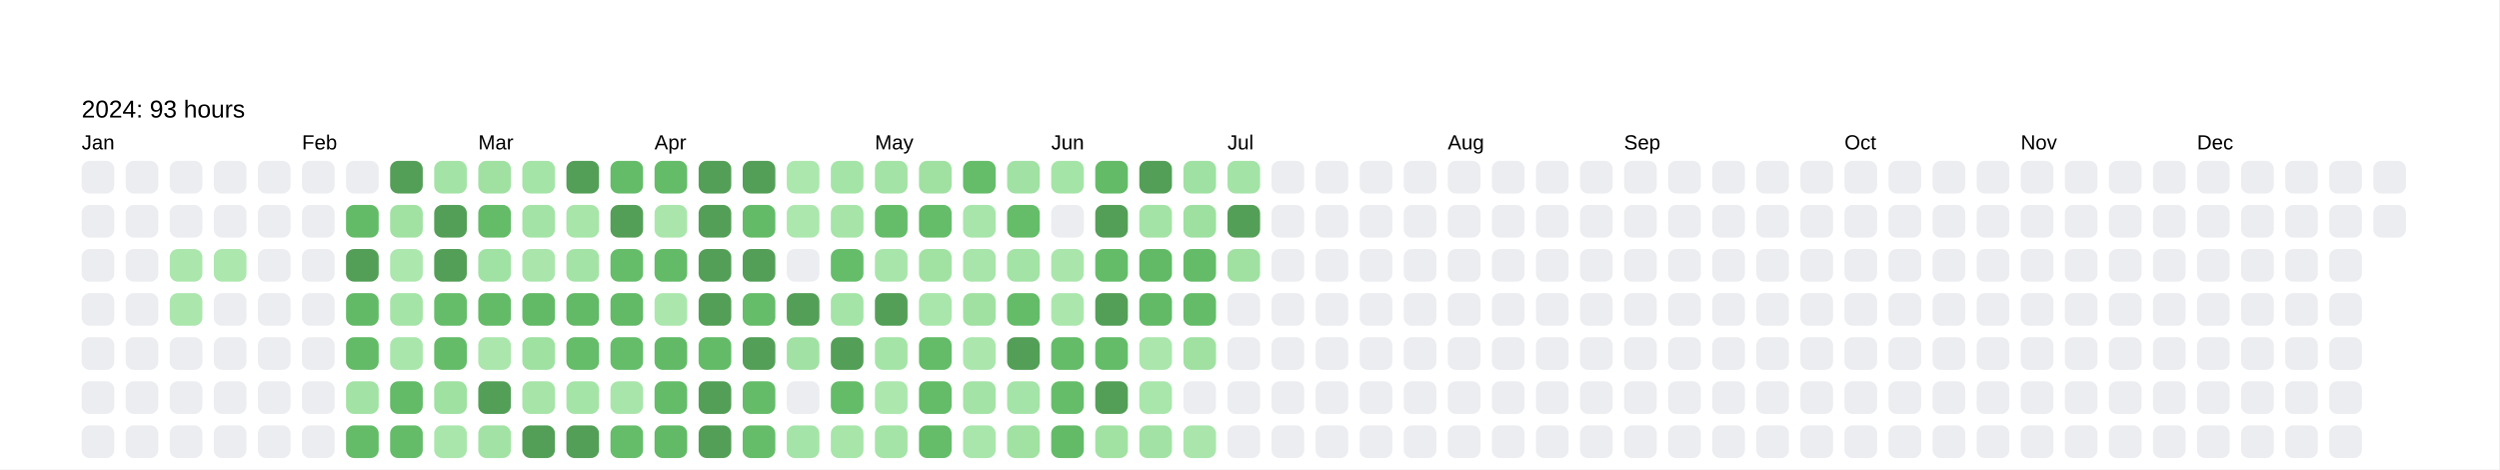
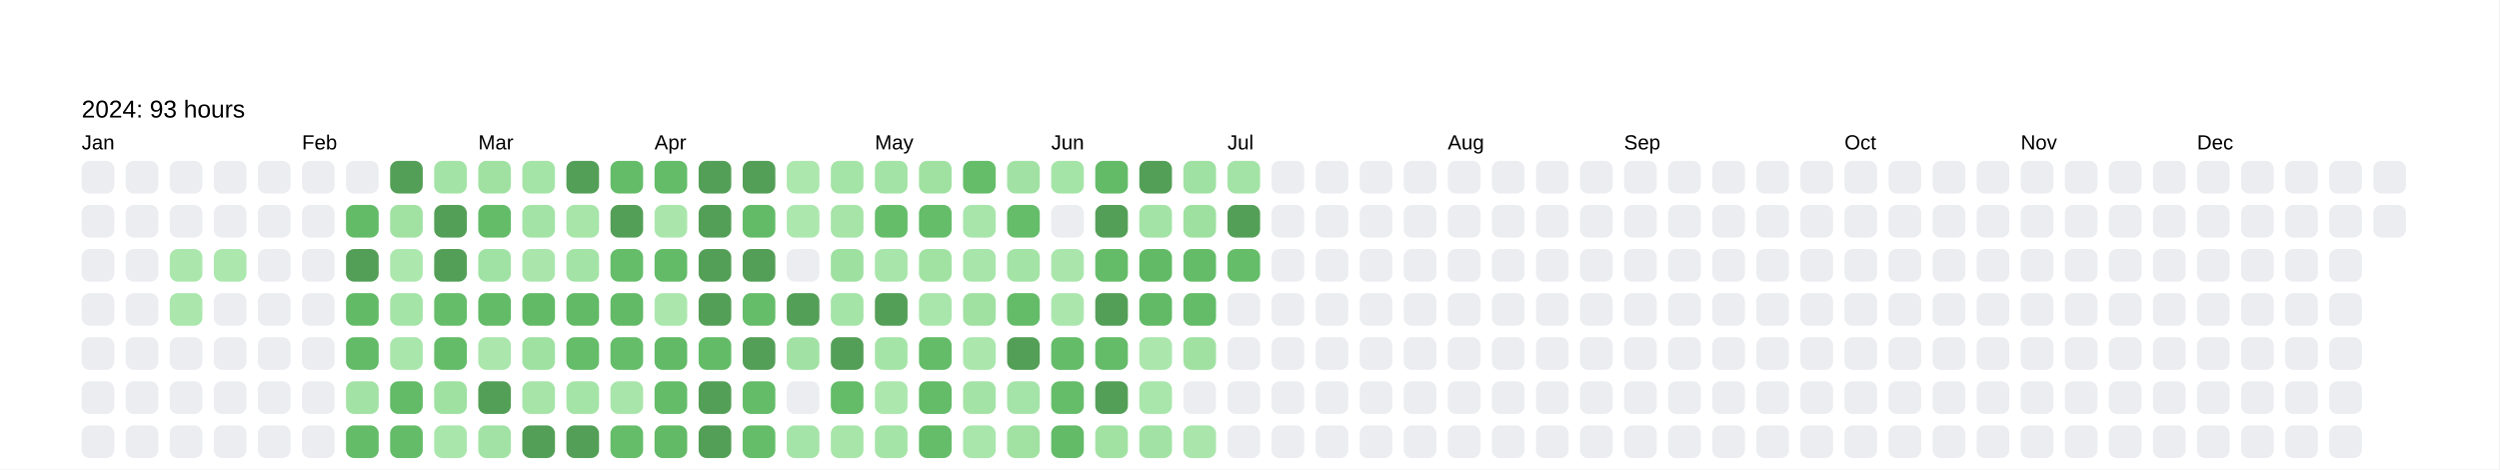
<svg xmlns="http://www.w3.org/2000/svg" baseProfile="full" height="57.5mm" version="1.1" viewBox="0,0,306.2,57.5" width="306.2mm">
  <defs />
  <rect fill="#FFFFFF" height="57.5" width="306.2" x="0" y="0" />
  <text fill="#000000" style="font-size:6px; font-family:Arial; font-weight:bold;" x="10" y="10" />
  <text fill="#000000" style="font-size:3px; font-family:Arial;" x="10" y="14.4">2024: 93 hours</text>
  <text fill="#000000" style="font-size:2.5px; font-family:Arial" x="10" y="18.3">Jan</text>
  <rect fill="#EBEDF0" height="4" rx="1" ry="1" width="4" x="10" y="19.7" />
  <rect fill="#EBEDF0" height="4" rx="1" ry="1" width="4" x="10" y="25.1" />
  <rect fill="#EBEDF0" height="4" rx="1" ry="1" width="4" x="10" y="30.5" />
  <rect fill="#EBEDF0" height="4" rx="1" ry="1" width="4" x="10" y="35.9" />
  <rect fill="#EBEDF0" height="4" rx="1" ry="1" width="4" x="10" y="41.3" />
  <rect fill="#EBEDF0" height="4" rx="1" ry="1" width="4" x="10" y="46.7" />
  <rect fill="#EBEDF0" height="4" rx="1" ry="1" width="4" x="10" y="52.1" />
  <rect fill="#EBEDF0" height="4" rx="1" ry="1" width="4" x="15.4" y="19.7" />
  <rect fill="#EBEDF0" height="4" rx="1" ry="1" width="4" x="15.4" y="25.1" />
  <rect fill="#EBEDF0" height="4" rx="1" ry="1" width="4" x="15.4" y="30.5" />
  <rect fill="#EBEDF0" height="4" rx="1" ry="1" width="4" x="15.4" y="35.9" />
  <rect fill="#EBEDF0" height="4" rx="1" ry="1" width="4" x="15.4" y="41.3" />
  <rect fill="#EBEDF0" height="4" rx="1" ry="1" width="4" x="15.4" y="46.7" />
  <rect fill="#EBEDF0" height="4" rx="1" ry="1" width="4" x="15.4" y="52.1" />
  <rect fill="#EBEDF0" height="4" rx="1" ry="1" width="4" x="20.8" y="19.7" />
  <rect fill="#EBEDF0" height="4" rx="1" ry="1" width="4" x="20.8" y="25.1" />
  <rect fill="#abe7ad" height="4" rx="1" ry="1" width="4" x="20.8" y="30.5" />
  <rect fill="#abe7ad" height="4" rx="1" ry="1" width="4" x="20.8" y="35.9" />
  <rect fill="#EBEDF0" height="4" rx="1" ry="1" width="4" x="20.8" y="41.3" />
  <rect fill="#EBEDF0" height="4" rx="1" ry="1" width="4" x="20.8" y="46.7" />
  <rect fill="#EBEDF0" height="4" rx="1" ry="1" width="4" x="20.8" y="52.1" />
  <rect fill="#EBEDF0" height="4" rx="1" ry="1" width="4" x="26.2" y="19.7" />
  <rect fill="#EBEDF0" height="4" rx="1" ry="1" width="4" x="26.2" y="25.1" />
  <rect fill="#ace7ae" height="4" rx="1" ry="1" width="4" x="26.2" y="30.5" />
  <rect fill="#EBEDF0" height="4" rx="1" ry="1" width="4" x="26.2" y="35.9" />
  <rect fill="#EBEDF0" height="4" rx="1" ry="1" width="4" x="26.2" y="41.3" />
  <rect fill="#EBEDF0" height="4" rx="1" ry="1" width="4" x="26.2" y="46.7" />
  <rect fill="#EBEDF0" height="4" rx="1" ry="1" width="4" x="26.2" y="52.1" />
  <rect fill="#EBEDF0" height="4" rx="1" ry="1" width="4" x="31.6" y="19.7" />
  <rect fill="#EBEDF0" height="4" rx="1" ry="1" width="4" x="31.6" y="25.1" />
  <rect fill="#EBEDF0" height="4" rx="1" ry="1" width="4" x="31.6" y="30.5" />
  <rect fill="#EBEDF0" height="4" rx="1" ry="1" width="4" x="31.6" y="35.9" />
  <rect fill="#EBEDF0" height="4" rx="1" ry="1" width="4" x="31.6" y="41.3" />
  <rect fill="#EBEDF0" height="4" rx="1" ry="1" width="4" x="31.6" y="46.7" />
  <rect fill="#EBEDF0" height="4" rx="1" ry="1" width="4" x="31.6" y="52.1" />
  <text fill="#000000" style="font-size:2.5px; font-family:Arial" x="37.0" y="18.3">Feb</text>
  <rect fill="#EBEDF0" height="4" rx="1" ry="1" width="4" x="37.0" y="19.7" />
  <rect fill="#EBEDF0" height="4" rx="1" ry="1" width="4" x="37.0" y="25.1" />
  <rect fill="#EBEDF0" height="4" rx="1" ry="1" width="4" x="37.0" y="30.5" />
  <rect fill="#EBEDF0" height="4" rx="1" ry="1" width="4" x="37.0" y="35.9" />
  <rect fill="#EBEDF0" height="4" rx="1" ry="1" width="4" x="37.0" y="41.3" />
  <rect fill="#EBEDF0" height="4" rx="1" ry="1" width="4" x="37.0" y="46.7" />
  <rect fill="#EBEDF0" height="4" rx="1" ry="1" width="4" x="37.0" y="52.1" />
  <rect fill="#EBEDF0" height="4" rx="1" ry="1" width="4" x="42.4" y="19.7" />
  <rect fill="#63bb68" height="4" rx="1" ry="1" width="4" x="42.4" y="25.1" />
  <rect fill="#549F57" height="4" rx="1" ry="1" width="4" x="42.4" y="30.5" />
  <rect fill="#62ba67" height="4" rx="1" ry="1" width="4" x="42.4" y="35.9" />
  <rect fill="#63ba67" height="4" rx="1" ry="1" width="4" x="42.4" y="41.3" />
  <rect fill="#a2e2a4" height="4" rx="1" ry="1" width="4" x="42.4" y="46.7" />
  <rect fill="#64bb68" height="4" rx="1" ry="1" width="4" x="42.4" y="52.1" />
  <rect fill="#549F57" height="4" rx="1" ry="1" width="4" x="47.8" y="19.7" />
  <rect fill="#a1e2a3" height="4" rx="1" ry="1" width="4" x="47.8" y="25.1" />
  <rect fill="#ace7ae" height="4" rx="1" ry="1" width="4" x="47.8" y="30.5" />
  <rect fill="#a5e4a7" height="4" rx="1" ry="1" width="4" x="47.8" y="35.9" />
  <rect fill="#a9e6ab" height="4" rx="1" ry="1" width="4" x="47.8" y="41.3" />
  <rect fill="#63ba67" height="4" rx="1" ry="1" width="4" x="47.8" y="46.7" />
  <rect fill="#64bc69" height="4" rx="1" ry="1" width="4" x="47.8" y="52.1" />
  <rect fill="#a4e3a6" height="4" rx="1" ry="1" width="4" x="53.2" y="19.7" />
  <rect fill="#549F57" height="4" rx="1" ry="1" width="4" x="53.2" y="25.1" />
  <rect fill="#549F57" height="4" rx="1" ry="1" width="4" x="53.2" y="30.5" />
  <rect fill="#65bd6a" height="4" rx="1" ry="1" width="4" x="53.2" y="35.9" />
  <rect fill="#64bc69" height="4" rx="1" ry="1" width="4" x="53.2" y="41.3" />
  <rect fill="#9ee1a1" height="4" rx="1" ry="1" width="4" x="53.2" y="46.7" />
  <rect fill="#a9e6ab" height="4" rx="1" ry="1" width="4" x="53.2" y="52.1" />
  <text fill="#000000" style="font-size:2.5px; font-family:Arial" x="58.6" y="18.3">Mar</text>
  <rect fill="#a0e1a2" height="4" rx="1" ry="1" width="4" x="58.6" y="19.7" />
  <rect fill="#64bc69" height="4" rx="1" ry="1" width="4" x="58.6" y="25.1" />
  <rect fill="#a0e2a3" height="4" rx="1" ry="1" width="4" x="58.6" y="30.5" />
  <rect fill="#63bb67" height="4" rx="1" ry="1" width="4" x="58.6" y="35.9" />
  <rect fill="#abe6ad" height="4" rx="1" ry="1" width="4" x="58.6" y="41.3" />
  <rect fill="#549F57" height="4" rx="1" ry="1" width="4" x="58.6" y="46.7" />
  <rect fill="#a2e3a5" height="4" rx="1" ry="1" width="4" x="58.6" y="52.1" />
  <rect fill="#a5e4a7" height="4" rx="1" ry="1" width="4" x="64" y="19.7" />
  <rect fill="#a3e3a6" height="4" rx="1" ry="1" width="4" x="64" y="25.1" />
  <rect fill="#aae6ac" height="4" rx="1" ry="1" width="4" x="64" y="30.5" />
  <rect fill="#62ba67" height="4" rx="1" ry="1" width="4" x="64" y="35.9" />
  <rect fill="#9fe1a1" height="4" rx="1" ry="1" width="4" x="64" y="41.3" />
  <rect fill="#a6e4a8" height="4" rx="1" ry="1" width="4" x="64" y="46.7" />
  <rect fill="#549F57" height="4" rx="1" ry="1" width="4" x="64" y="52.1" />
  <rect fill="#549F57" height="4" rx="1" ry="1" width="4" x="69.4" y="19.7" />
  <rect fill="#a7e5a9" height="4" rx="1" ry="1" width="4" x="69.4" y="25.1" />
  <rect fill="#a4e3a6" height="4" rx="1" ry="1" width="4" x="69.4" y="30.5" />
  <rect fill="#62b966" height="4" rx="1" ry="1" width="4" x="69.4" y="35.9" />
  <rect fill="#65bc69" height="4" rx="1" ry="1" width="4" x="69.4" y="41.3" />
  <rect fill="#a5e4a7" height="4" rx="1" ry="1" width="4" x="69.4" y="46.7" />
  <rect fill="#549F57" height="4" rx="1" ry="1" width="4" x="69.4" y="52.1" />
  <rect fill="#64bc69" height="4" rx="1" ry="1" width="4" x="74.8" y="19.7" />
  <rect fill="#549F57" height="4" rx="1" ry="1" width="4" x="74.8" y="25.1" />
  <rect fill="#65bd6a" height="4" rx="1" ry="1" width="4" x="74.8" y="30.5" />
  <rect fill="#62b966" height="4" rx="1" ry="1" width="4" x="74.8" y="35.9" />
  <rect fill="#65bd6a" height="4" rx="1" ry="1" width="4" x="74.8" y="41.3" />
  <rect fill="#a8e5aa" height="4" rx="1" ry="1" width="4" x="74.8" y="46.7" />
  <rect fill="#65bd6a" height="4" rx="1" ry="1" width="4" x="74.8" y="52.1" />
  <text fill="#000000" style="font-size:2.5px; font-family:Arial" x="80.2" y="18.3">Apr</text>
  <rect fill="#64bc69" height="4" rx="1" ry="1" width="4" x="80.2" y="19.7" />
  <rect fill="#aae6ac" height="4" rx="1" ry="1" width="4" x="80.2" y="25.1" />
  <rect fill="#63bb68" height="4" rx="1" ry="1" width="4" x="80.2" y="30.5" />
  <rect fill="#abe7ad" height="4" rx="1" ry="1" width="4" x="80.2" y="35.9" />
  <rect fill="#62ba67" height="4" rx="1" ry="1" width="4" x="80.2" y="41.3" />
  <rect fill="#64bc69" height="4" rx="1" ry="1" width="4" x="80.2" y="46.7" />
  <rect fill="#62b966" height="4" rx="1" ry="1" width="4" x="80.2" y="52.1" />
  <rect fill="#549F57" height="4" rx="1" ry="1" width="4" x="85.6" y="19.7" />
  <rect fill="#549F57" height="4" rx="1" ry="1" width="4" x="85.6" y="25.1" />
  <rect fill="#549F57" height="4" rx="1" ry="1" width="4" x="85.6" y="30.5" />
  <rect fill="#549F57" height="4" rx="1" ry="1" width="4" x="85.6" y="35.9" />
  <rect fill="#63bb68" height="4" rx="1" ry="1" width="4" x="85.6" y="41.3" />
  <rect fill="#549F57" height="4" rx="1" ry="1" width="4" x="85.6" y="46.7" />
  <rect fill="#549F57" height="4" rx="1" ry="1" width="4" x="85.6" y="52.1" />
  <rect fill="#549F57" height="4" rx="1" ry="1" width="4" x="91" y="19.7" />
  <rect fill="#63bb68" height="4" rx="1" ry="1" width="4" x="91" y="25.1" />
  <rect fill="#549F57" height="4" rx="1" ry="1" width="4" x="91" y="30.5" />
  <rect fill="#65bc69" height="4" rx="1" ry="1" width="4" x="91" y="35.9" />
  <rect fill="#549F57" height="4" rx="1" ry="1" width="4" x="91" y="41.3" />
  <rect fill="#64bc69" height="4" rx="1" ry="1" width="4" x="91" y="46.7" />
  <rect fill="#65bd6a" height="4" rx="1" ry="1" width="4" x="91" y="52.1" />
  <rect fill="#ace7ae" height="4" rx="1" ry="1" width="4" x="96.4" y="19.7" />
  <rect fill="#ace7ae" height="4" rx="1" ry="1" width="4" x="96.4" y="25.1" />
  <rect fill="#EBEDF0" height="4" rx="1" ry="1" width="4" x="96.4" y="30.5" />
  <rect fill="#549F57" height="4" rx="1" ry="1" width="4" x="96.4" y="35.9" />
  <rect fill="#a1e2a4" height="4" rx="1" ry="1" width="4" x="96.4" y="41.3" />
  <rect fill="#EBEDF0" height="4" rx="1" ry="1" width="4" x="96.4" y="46.7" />
  <rect fill="#a5e4a8" height="4" rx="1" ry="1" width="4" x="96.4" y="52.1" />
  <rect fill="#a5e4a7" height="4" rx="1" ry="1" width="4" x="101.8" y="19.7" />
  <rect fill="#a6e4a8" height="4" rx="1" ry="1" width="4" x="101.8" y="25.1" />
-   <rect fill="#65bd6a" height="4" rx="1" ry="1" width="4" x="101.8" y="30.5" />
+   <rect fill="#9ee0a0" height="4" rx="1" ry="1" width="4" x="101.8" y="30.5" />
  <rect fill="#a4e4a7" height="4" rx="1" ry="1" width="4" x="101.8" y="35.9" />
  <rect fill="#549F57" height="4" rx="1" ry="1" width="4" x="101.8" y="41.3" />
  <rect fill="#64bc69" height="4" rx="1" ry="1" width="4" x="101.8" y="46.7" />
  <rect fill="#a7e5a9" height="4" rx="1" ry="1" width="4" x="101.8" y="52.1" />
  <text fill="#000000" style="font-size:2.5px; font-family:Arial" x="107.2" y="18.3">May</text>
  <rect fill="#a3e3a5" height="4" rx="1" ry="1" width="4" x="107.2" y="19.7" />
  <rect fill="#65bd6a" height="4" rx="1" ry="1" width="4" x="107.2" y="25.1" />
  <rect fill="#a8e5aa" height="4" rx="1" ry="1" width="4" x="107.2" y="30.5" />
  <rect fill="#549F57" height="4" rx="1" ry="1" width="4" x="107.2" y="35.9" />
  <rect fill="#a5e4a7" height="4" rx="1" ry="1" width="4" x="107.2" y="41.3" />
  <rect fill="#ace7ae" height="4" rx="1" ry="1" width="4" x="107.2" y="46.7" />
  <rect fill="#a5e4a7" height="4" rx="1" ry="1" width="4" x="107.2" y="52.1" />
  <rect fill="#a0e1a2" height="4" rx="1" ry="1" width="4" x="112.6" y="19.7" />
  <rect fill="#65bd69" height="4" rx="1" ry="1" width="4" x="112.6" y="25.1" />
  <rect fill="#a1e2a3" height="4" rx="1" ry="1" width="4" x="112.6" y="30.5" />
  <rect fill="#a9e6ab" height="4" rx="1" ry="1" width="4" x="112.6" y="35.9" />
  <rect fill="#64bc69" height="4" rx="1" ry="1" width="4" x="112.6" y="41.3" />
  <rect fill="#64bb68" height="4" rx="1" ry="1" width="4" x="112.6" y="46.7" />
  <rect fill="#65bd6a" height="4" rx="1" ry="1" width="4" x="112.6" y="52.1" />
  <rect fill="#65bd6a" height="4" rx="1" ry="1" width="4" x="118" y="19.7" />
  <rect fill="#a8e5ab" height="4" rx="1" ry="1" width="4" x="118" y="25.1" />
  <rect fill="#a8e5aa" height="4" rx="1" ry="1" width="4" x="118" y="30.5" />
  <rect fill="#a0e1a2" height="4" rx="1" ry="1" width="4" x="118" y="35.9" />
  <rect fill="#abe7ad" height="4" rx="1" ry="1" width="4" x="118" y="41.3" />
  <rect fill="#a4e3a6" height="4" rx="1" ry="1" width="4" x="118" y="46.7" />
  <rect fill="#a9e6ab" height="4" rx="1" ry="1" width="4" x="118" y="52.1" />
  <rect fill="#a1e2a4" height="4" rx="1" ry="1" width="4" x="123.4" y="19.7" />
  <rect fill="#65bd6a" height="4" rx="1" ry="1" width="4" x="123.4" y="25.1" />
  <rect fill="#a4e3a6" height="4" rx="1" ry="1" width="4" x="123.4" y="30.5" />
  <rect fill="#64bc69" height="4" rx="1" ry="1" width="4" x="123.4" y="35.9" />
  <rect fill="#549F57" height="4" rx="1" ry="1" width="4" x="123.4" y="41.3" />
  <rect fill="#a5e4a8" height="4" rx="1" ry="1" width="4" x="123.4" y="46.7" />
  <rect fill="#a1e2a3" height="4" rx="1" ry="1" width="4" x="123.4" y="52.1" />
  <text fill="#000000" style="font-size:2.5px; font-family:Arial" x="128.8" y="18.3">Jun</text>
  <rect fill="#a5e4a7" height="4" rx="1" ry="1" width="4" x="128.8" y="19.7" />
  <rect fill="#EBEDF0" height="4" rx="1" ry="1" width="4" x="128.8" y="25.1" />
  <rect fill="#aae6ac" height="4" rx="1" ry="1" width="4" x="128.8" y="30.5" />
  <rect fill="#abe7ad" height="4" rx="1" ry="1" width="4" x="128.8" y="35.9" />
  <rect fill="#64bc69" height="4" rx="1" ry="1" width="4" x="128.8" y="41.3" />
  <rect fill="#65bd6a" height="4" rx="1" ry="1" width="4" x="128.8" y="46.7" />
  <rect fill="#63bb68" height="4" rx="1" ry="1" width="4" x="128.8" y="52.1" />
  <rect fill="#63bb68" height="4" rx="1" ry="1" width="4" x="134.2" y="19.7" />
  <rect fill="#549F57" height="4" rx="1" ry="1" width="4" x="134.2" y="25.1" />
  <rect fill="#64bc69" height="4" rx="1" ry="1" width="4" x="134.2" y="30.5" />
  <rect fill="#549F57" height="4" rx="1" ry="1" width="4" x="134.2" y="35.9" />
  <rect fill="#64bc69" height="4" rx="1" ry="1" width="4" x="134.2" y="41.3" />
  <rect fill="#549F57" height="4" rx="1" ry="1" width="4" x="134.2" y="46.7" />
  <rect fill="#a1e2a3" height="4" rx="1" ry="1" width="4" x="134.2" y="52.1" />
  <rect fill="#549F57" height="4" rx="1" ry="1" width="4" x="139.6" y="19.7" />
  <rect fill="#a4e3a6" height="4" rx="1" ry="1" width="4" x="139.6" y="25.1" />
  <rect fill="#62ba67" height="4" rx="1" ry="1" width="4" x="139.6" y="30.5" />
  <rect fill="#62ba67" height="4" rx="1" ry="1" width="4" x="139.6" y="35.9" />
  <rect fill="#abe6ad" height="4" rx="1" ry="1" width="4" x="139.6" y="41.3" />
  <rect fill="#a9e6ab" height="4" rx="1" ry="1" width="4" x="139.6" y="46.7" />
  <rect fill="#a2e3a5" height="4" rx="1" ry="1" width="4" x="139.6" y="52.1" />
  <rect fill="#9fe1a2" height="4" rx="1" ry="1" width="4" x="145" y="19.7" />
  <rect fill="#9ee0a0" height="4" rx="1" ry="1" width="4" x="145" y="25.1" />
  <rect fill="#64bc69" height="4" rx="1" ry="1" width="4" x="145" y="30.5" />
  <rect fill="#64bc69" height="4" rx="1" ry="1" width="4" x="145" y="35.9" />
  <rect fill="#a0e1a2" height="4" rx="1" ry="1" width="4" x="145" y="41.3" />
  <rect fill="#EBEDF0" height="4" rx="1" ry="1" width="4" x="145" y="46.7" />
  <rect fill="#aae6ac" height="4" rx="1" ry="1" width="4" x="145" y="52.1" />
  <text fill="#000000" style="font-size:2.5px; font-family:Arial" x="150.4" y="18.3">Jul</text>
  <rect fill="#a4e3a6" height="4" rx="1" ry="1" width="4" x="150.4" y="19.7" />
  <rect fill="#549F57" height="4" rx="1" ry="1" width="4" x="150.4" y="25.1" />
-   <rect fill="#a0e1a2" height="4" rx="1" ry="1" width="4" x="150.4" y="30.5" />
+   <rect fill="#65bd6a" height="4" rx="1" ry="1" width="4" x="150.4" y="30.5" />
  <rect fill="#EBEDF0" height="4" rx="1" ry="1" width="4" x="150.4" y="35.9" />
  <rect fill="#EBEDF0" height="4" rx="1" ry="1" width="4" x="150.4" y="41.3" />
  <rect fill="#EBEDF0" height="4" rx="1" ry="1" width="4" x="150.4" y="46.7" />
  <rect fill="#EBEDF0" height="4" rx="1" ry="1" width="4" x="150.4" y="52.1" />
  <rect fill="#EBEDF0" height="4" rx="1" ry="1" width="4" x="155.8" y="19.7" />
  <rect fill="#EBEDF0" height="4" rx="1" ry="1" width="4" x="155.8" y="25.1" />
  <rect fill="#EBEDF0" height="4" rx="1" ry="1" width="4" x="155.8" y="30.5" />
  <rect fill="#EBEDF0" height="4" rx="1" ry="1" width="4" x="155.8" y="35.9" />
  <rect fill="#EBEDF0" height="4" rx="1" ry="1" width="4" x="155.8" y="41.3" />
  <rect fill="#EBEDF0" height="4" rx="1" ry="1" width="4" x="155.8" y="46.7" />
  <rect fill="#EBEDF0" height="4" rx="1" ry="1" width="4" x="155.8" y="52.1" />
  <rect fill="#EBEDF0" height="4" rx="1" ry="1" width="4" x="161.2" y="19.7" />
  <rect fill="#EBEDF0" height="4" rx="1" ry="1" width="4" x="161.2" y="25.1" />
  <rect fill="#EBEDF0" height="4" rx="1" ry="1" width="4" x="161.2" y="30.5" />
  <rect fill="#EBEDF0" height="4" rx="1" ry="1" width="4" x="161.2" y="35.9" />
  <rect fill="#EBEDF0" height="4" rx="1" ry="1" width="4" x="161.2" y="41.3" />
  <rect fill="#EBEDF0" height="4" rx="1" ry="1" width="4" x="161.2" y="46.7" />
  <rect fill="#EBEDF0" height="4" rx="1" ry="1" width="4" x="161.2" y="52.1" />
  <rect fill="#EBEDF0" height="4" rx="1" ry="1" width="4" x="166.6" y="19.7" />
  <rect fill="#EBEDF0" height="4" rx="1" ry="1" width="4" x="166.6" y="25.1" />
  <rect fill="#EBEDF0" height="4" rx="1" ry="1" width="4" x="166.6" y="30.5" />
  <rect fill="#EBEDF0" height="4" rx="1" ry="1" width="4" x="166.6" y="35.9" />
  <rect fill="#EBEDF0" height="4" rx="1" ry="1" width="4" x="166.6" y="41.3" />
  <rect fill="#EBEDF0" height="4" rx="1" ry="1" width="4" x="166.6" y="46.7" />
  <rect fill="#EBEDF0" height="4" rx="1" ry="1" width="4" x="166.6" y="52.1" />
  <rect fill="#EBEDF0" height="4" rx="1" ry="1" width="4" x="172" y="19.7" />
  <rect fill="#EBEDF0" height="4" rx="1" ry="1" width="4" x="172" y="25.1" />
  <rect fill="#EBEDF0" height="4" rx="1" ry="1" width="4" x="172" y="30.5" />
  <rect fill="#EBEDF0" height="4" rx="1" ry="1" width="4" x="172" y="35.9" />
  <rect fill="#EBEDF0" height="4" rx="1" ry="1" width="4" x="172" y="41.3" />
  <rect fill="#EBEDF0" height="4" rx="1" ry="1" width="4" x="172" y="46.7" />
  <rect fill="#EBEDF0" height="4" rx="1" ry="1" width="4" x="172" y="52.1" />
  <text fill="#000000" style="font-size:2.5px; font-family:Arial" x="177.4" y="18.3">Aug</text>
  <rect fill="#EBEDF0" height="4" rx="1" ry="1" width="4" x="177.4" y="19.7" />
  <rect fill="#EBEDF0" height="4" rx="1" ry="1" width="4" x="177.4" y="25.1" />
  <rect fill="#EBEDF0" height="4" rx="1" ry="1" width="4" x="177.4" y="30.5" />
  <rect fill="#EBEDF0" height="4" rx="1" ry="1" width="4" x="177.4" y="35.9" />
  <rect fill="#EBEDF0" height="4" rx="1" ry="1" width="4" x="177.4" y="41.3" />
  <rect fill="#EBEDF0" height="4" rx="1" ry="1" width="4" x="177.4" y="46.7" />
  <rect fill="#EBEDF0" height="4" rx="1" ry="1" width="4" x="177.4" y="52.1" />
  <rect fill="#EBEDF0" height="4" rx="1" ry="1" width="4" x="182.8" y="19.7" />
  <rect fill="#EBEDF0" height="4" rx="1" ry="1" width="4" x="182.8" y="25.1" />
  <rect fill="#EBEDF0" height="4" rx="1" ry="1" width="4" x="182.8" y="30.5" />
  <rect fill="#EBEDF0" height="4" rx="1" ry="1" width="4" x="182.8" y="35.9" />
  <rect fill="#EBEDF0" height="4" rx="1" ry="1" width="4" x="182.8" y="41.3" />
  <rect fill="#EBEDF0" height="4" rx="1" ry="1" width="4" x="182.8" y="46.7" />
  <rect fill="#EBEDF0" height="4" rx="1" ry="1" width="4" x="182.8" y="52.1" />
  <rect fill="#EBEDF0" height="4" rx="1" ry="1" width="4" x="188.2" y="19.7" />
  <rect fill="#EBEDF0" height="4" rx="1" ry="1" width="4" x="188.2" y="25.1" />
  <rect fill="#EBEDF0" height="4" rx="1" ry="1" width="4" x="188.2" y="30.5" />
  <rect fill="#EBEDF0" height="4" rx="1" ry="1" width="4" x="188.2" y="35.9" />
  <rect fill="#EBEDF0" height="4" rx="1" ry="1" width="4" x="188.2" y="41.3" />
  <rect fill="#EBEDF0" height="4" rx="1" ry="1" width="4" x="188.2" y="46.7" />
  <rect fill="#EBEDF0" height="4" rx="1" ry="1" width="4" x="188.2" y="52.1" />
  <rect fill="#EBEDF0" height="4" rx="1" ry="1" width="4" x="193.6" y="19.7" />
  <rect fill="#EBEDF0" height="4" rx="1" ry="1" width="4" x="193.6" y="25.1" />
  <rect fill="#EBEDF0" height="4" rx="1" ry="1" width="4" x="193.6" y="30.5" />
  <rect fill="#EBEDF0" height="4" rx="1" ry="1" width="4" x="193.6" y="35.9" />
  <rect fill="#EBEDF0" height="4" rx="1" ry="1" width="4" x="193.6" y="41.3" />
  <rect fill="#EBEDF0" height="4" rx="1" ry="1" width="4" x="193.6" y="46.7" />
  <rect fill="#EBEDF0" height="4" rx="1" ry="1" width="4" x="193.6" y="52.1" />
  <text fill="#000000" style="font-size:2.5px; font-family:Arial" x="199" y="18.3">Sep</text>
  <rect fill="#EBEDF0" height="4" rx="1" ry="1" width="4" x="199" y="19.7" />
  <rect fill="#EBEDF0" height="4" rx="1" ry="1" width="4" x="199" y="25.1" />
  <rect fill="#EBEDF0" height="4" rx="1" ry="1" width="4" x="199" y="30.5" />
  <rect fill="#EBEDF0" height="4" rx="1" ry="1" width="4" x="199" y="35.9" />
  <rect fill="#EBEDF0" height="4" rx="1" ry="1" width="4" x="199" y="41.3" />
  <rect fill="#EBEDF0" height="4" rx="1" ry="1" width="4" x="199" y="46.7" />
  <rect fill="#EBEDF0" height="4" rx="1" ry="1" width="4" x="199" y="52.1" />
  <rect fill="#EBEDF0" height="4" rx="1" ry="1" width="4" x="204.4" y="19.7" />
  <rect fill="#EBEDF0" height="4" rx="1" ry="1" width="4" x="204.4" y="25.1" />
  <rect fill="#EBEDF0" height="4" rx="1" ry="1" width="4" x="204.4" y="30.5" />
  <rect fill="#EBEDF0" height="4" rx="1" ry="1" width="4" x="204.4" y="35.9" />
  <rect fill="#EBEDF0" height="4" rx="1" ry="1" width="4" x="204.4" y="41.3" />
  <rect fill="#EBEDF0" height="4" rx="1" ry="1" width="4" x="204.4" y="46.7" />
  <rect fill="#EBEDF0" height="4" rx="1" ry="1" width="4" x="204.4" y="52.1" />
  <rect fill="#EBEDF0" height="4" rx="1" ry="1" width="4" x="209.8" y="19.7" />
  <rect fill="#EBEDF0" height="4" rx="1" ry="1" width="4" x="209.8" y="25.1" />
  <rect fill="#EBEDF0" height="4" rx="1" ry="1" width="4" x="209.8" y="30.5" />
  <rect fill="#EBEDF0" height="4" rx="1" ry="1" width="4" x="209.8" y="35.9" />
  <rect fill="#EBEDF0" height="4" rx="1" ry="1" width="4" x="209.8" y="41.3" />
  <rect fill="#EBEDF0" height="4" rx="1" ry="1" width="4" x="209.8" y="46.7" />
  <rect fill="#EBEDF0" height="4" rx="1" ry="1" width="4" x="209.8" y="52.1" />
  <rect fill="#EBEDF0" height="4" rx="1" ry="1" width="4" x="215.2" y="19.7" />
  <rect fill="#EBEDF0" height="4" rx="1" ry="1" width="4" x="215.2" y="25.1" />
  <rect fill="#EBEDF0" height="4" rx="1" ry="1" width="4" x="215.2" y="30.5" />
  <rect fill="#EBEDF0" height="4" rx="1" ry="1" width="4" x="215.2" y="35.9" />
  <rect fill="#EBEDF0" height="4" rx="1" ry="1" width="4" x="215.2" y="41.3" />
  <rect fill="#EBEDF0" height="4" rx="1" ry="1" width="4" x="215.2" y="46.7" />
  <rect fill="#EBEDF0" height="4" rx="1" ry="1" width="4" x="215.2" y="52.1" />
  <rect fill="#EBEDF0" height="4" rx="1" ry="1" width="4" x="220.6" y="19.7" />
  <rect fill="#EBEDF0" height="4" rx="1" ry="1" width="4" x="220.6" y="25.1" />
  <rect fill="#EBEDF0" height="4" rx="1" ry="1" width="4" x="220.6" y="30.5" />
  <rect fill="#EBEDF0" height="4" rx="1" ry="1" width="4" x="220.6" y="35.9" />
  <rect fill="#EBEDF0" height="4" rx="1" ry="1" width="4" x="220.6" y="41.3" />
  <rect fill="#EBEDF0" height="4" rx="1" ry="1" width="4" x="220.6" y="46.7" />
  <rect fill="#EBEDF0" height="4" rx="1" ry="1" width="4" x="220.6" y="52.1" />
  <text fill="#000000" style="font-size:2.5px; font-family:Arial" x="226" y="18.3">Oct</text>
  <rect fill="#EBEDF0" height="4" rx="1" ry="1" width="4" x="226" y="19.7" />
  <rect fill="#EBEDF0" height="4" rx="1" ry="1" width="4" x="226" y="25.1" />
  <rect fill="#EBEDF0" height="4" rx="1" ry="1" width="4" x="226" y="30.5" />
  <rect fill="#EBEDF0" height="4" rx="1" ry="1" width="4" x="226" y="35.9" />
  <rect fill="#EBEDF0" height="4" rx="1" ry="1" width="4" x="226" y="41.3" />
  <rect fill="#EBEDF0" height="4" rx="1" ry="1" width="4" x="226" y="46.7" />
  <rect fill="#EBEDF0" height="4" rx="1" ry="1" width="4" x="226" y="52.1" />
  <rect fill="#EBEDF0" height="4" rx="1" ry="1" width="4" x="231.4" y="19.7" />
  <rect fill="#EBEDF0" height="4" rx="1" ry="1" width="4" x="231.4" y="25.1" />
  <rect fill="#EBEDF0" height="4" rx="1" ry="1" width="4" x="231.4" y="30.5" />
  <rect fill="#EBEDF0" height="4" rx="1" ry="1" width="4" x="231.4" y="35.9" />
  <rect fill="#EBEDF0" height="4" rx="1" ry="1" width="4" x="231.4" y="41.3" />
  <rect fill="#EBEDF0" height="4" rx="1" ry="1" width="4" x="231.4" y="46.7" />
  <rect fill="#EBEDF0" height="4" rx="1" ry="1" width="4" x="231.4" y="52.1" />
  <rect fill="#EBEDF0" height="4" rx="1" ry="1" width="4" x="236.8" y="19.7" />
  <rect fill="#EBEDF0" height="4" rx="1" ry="1" width="4" x="236.8" y="25.1" />
  <rect fill="#EBEDF0" height="4" rx="1" ry="1" width="4" x="236.8" y="30.5" />
  <rect fill="#EBEDF0" height="4" rx="1" ry="1" width="4" x="236.8" y="35.9" />
  <rect fill="#EBEDF0" height="4" rx="1" ry="1" width="4" x="236.8" y="41.3" />
  <rect fill="#EBEDF0" height="4" rx="1" ry="1" width="4" x="236.8" y="46.7" />
  <rect fill="#EBEDF0" height="4" rx="1" ry="1" width="4" x="236.8" y="52.1" />
  <rect fill="#EBEDF0" height="4" rx="1" ry="1" width="4" x="242.2" y="19.7" />
  <rect fill="#EBEDF0" height="4" rx="1" ry="1" width="4" x="242.2" y="25.1" />
  <rect fill="#EBEDF0" height="4" rx="1" ry="1" width="4" x="242.2" y="30.5" />
  <rect fill="#EBEDF0" height="4" rx="1" ry="1" width="4" x="242.2" y="35.9" />
  <rect fill="#EBEDF0" height="4" rx="1" ry="1" width="4" x="242.2" y="41.3" />
  <rect fill="#EBEDF0" height="4" rx="1" ry="1" width="4" x="242.2" y="46.7" />
  <rect fill="#EBEDF0" height="4" rx="1" ry="1" width="4" x="242.2" y="52.1" />
  <text fill="#000000" style="font-size:2.5px; font-family:Arial" x="247.6" y="18.3">Nov</text>
  <rect fill="#EBEDF0" height="4" rx="1" ry="1" width="4" x="247.6" y="19.7" />
  <rect fill="#EBEDF0" height="4" rx="1" ry="1" width="4" x="247.6" y="25.1" />
  <rect fill="#EBEDF0" height="4" rx="1" ry="1" width="4" x="247.6" y="30.5" />
  <rect fill="#EBEDF0" height="4" rx="1" ry="1" width="4" x="247.6" y="35.9" />
  <rect fill="#EBEDF0" height="4" rx="1" ry="1" width="4" x="247.6" y="41.3" />
  <rect fill="#EBEDF0" height="4" rx="1" ry="1" width="4" x="247.6" y="46.7" />
  <rect fill="#EBEDF0" height="4" rx="1" ry="1" width="4" x="247.6" y="52.1" />
  <rect fill="#EBEDF0" height="4" rx="1" ry="1" width="4" x="253" y="19.7" />
  <rect fill="#EBEDF0" height="4" rx="1" ry="1" width="4" x="253" y="25.1" />
  <rect fill="#EBEDF0" height="4" rx="1" ry="1" width="4" x="253" y="30.5" />
  <rect fill="#EBEDF0" height="4" rx="1" ry="1" width="4" x="253" y="35.9" />
  <rect fill="#EBEDF0" height="4" rx="1" ry="1" width="4" x="253" y="41.3" />
  <rect fill="#EBEDF0" height="4" rx="1" ry="1" width="4" x="253" y="46.7" />
  <rect fill="#EBEDF0" height="4" rx="1" ry="1" width="4" x="253" y="52.1" />
  <rect fill="#EBEDF0" height="4" rx="1" ry="1" width="4" x="258.4" y="19.7" />
  <rect fill="#EBEDF0" height="4" rx="1" ry="1" width="4" x="258.4" y="25.1" />
  <rect fill="#EBEDF0" height="4" rx="1" ry="1" width="4" x="258.4" y="30.5" />
  <rect fill="#EBEDF0" height="4" rx="1" ry="1" width="4" x="258.4" y="35.9" />
  <rect fill="#EBEDF0" height="4" rx="1" ry="1" width="4" x="258.4" y="41.3" />
  <rect fill="#EBEDF0" height="4" rx="1" ry="1" width="4" x="258.4" y="46.7" />
  <rect fill="#EBEDF0" height="4" rx="1" ry="1" width="4" x="258.4" y="52.1" />
  <rect fill="#EBEDF0" height="4" rx="1" ry="1" width="4" x="263.8" y="19.7" />
  <rect fill="#EBEDF0" height="4" rx="1" ry="1" width="4" x="263.8" y="25.1" />
  <rect fill="#EBEDF0" height="4" rx="1" ry="1" width="4" x="263.8" y="30.5" />
  <rect fill="#EBEDF0" height="4" rx="1" ry="1" width="4" x="263.8" y="35.9" />
  <rect fill="#EBEDF0" height="4" rx="1" ry="1" width="4" x="263.8" y="41.3" />
  <rect fill="#EBEDF0" height="4" rx="1" ry="1" width="4" x="263.8" y="46.7" />
  <rect fill="#EBEDF0" height="4" rx="1" ry="1" width="4" x="263.8" y="52.1" />
  <text fill="#000000" style="font-size:2.5px; font-family:Arial" x="269.2" y="18.3">Dec</text>
  <rect fill="#EBEDF0" height="4" rx="1" ry="1" width="4" x="269.2" y="19.7" />
  <rect fill="#EBEDF0" height="4" rx="1" ry="1" width="4" x="269.2" y="25.1" />
  <rect fill="#EBEDF0" height="4" rx="1" ry="1" width="4" x="269.2" y="30.5" />
  <rect fill="#EBEDF0" height="4" rx="1" ry="1" width="4" x="269.2" y="35.9" />
  <rect fill="#EBEDF0" height="4" rx="1" ry="1" width="4" x="269.2" y="41.3" />
  <rect fill="#EBEDF0" height="4" rx="1" ry="1" width="4" x="269.2" y="46.7" />
  <rect fill="#EBEDF0" height="4" rx="1" ry="1" width="4" x="269.2" y="52.1" />
  <rect fill="#EBEDF0" height="4" rx="1" ry="1" width="4" x="274.6" y="19.7" />
  <rect fill="#EBEDF0" height="4" rx="1" ry="1" width="4" x="274.6" y="25.1" />
  <rect fill="#EBEDF0" height="4" rx="1" ry="1" width="4" x="274.6" y="30.5" />
  <rect fill="#EBEDF0" height="4" rx="1" ry="1" width="4" x="274.6" y="35.9" />
  <rect fill="#EBEDF0" height="4" rx="1" ry="1" width="4" x="274.6" y="41.3" />
  <rect fill="#EBEDF0" height="4" rx="1" ry="1" width="4" x="274.6" y="46.7" />
  <rect fill="#EBEDF0" height="4" rx="1" ry="1" width="4" x="274.6" y="52.1" />
  <rect fill="#EBEDF0" height="4" rx="1" ry="1" width="4" x="280" y="19.7" />
  <rect fill="#EBEDF0" height="4" rx="1" ry="1" width="4" x="280" y="25.1" />
  <rect fill="#EBEDF0" height="4" rx="1" ry="1" width="4" x="280" y="30.5" />
  <rect fill="#EBEDF0" height="4" rx="1" ry="1" width="4" x="280" y="35.9" />
  <rect fill="#EBEDF0" height="4" rx="1" ry="1" width="4" x="280" y="41.3" />
  <rect fill="#EBEDF0" height="4" rx="1" ry="1" width="4" x="280" y="46.7" />
  <rect fill="#EBEDF0" height="4" rx="1" ry="1" width="4" x="280" y="52.1" />
  <rect fill="#EBEDF0" height="4" rx="1" ry="1" width="4" x="285.4" y="19.7" />
  <rect fill="#EBEDF0" height="4" rx="1" ry="1" width="4" x="285.4" y="25.1" />
  <rect fill="#EBEDF0" height="4" rx="1" ry="1" width="4" x="285.4" y="30.5" />
  <rect fill="#EBEDF0" height="4" rx="1" ry="1" width="4" x="285.4" y="35.9" />
  <rect fill="#EBEDF0" height="4" rx="1" ry="1" width="4" x="285.4" y="41.3" />
  <rect fill="#EBEDF0" height="4" rx="1" ry="1" width="4" x="285.4" y="46.7" />
  <rect fill="#EBEDF0" height="4" rx="1" ry="1" width="4" x="285.4" y="52.1" />
  <rect fill="#EBEDF0" height="4" rx="1" ry="1" width="4" x="290.8" y="19.7" />
  <rect fill="#EBEDF0" height="4" rx="1" ry="1" width="4" x="290.8" y="25.1" />
</svg>
